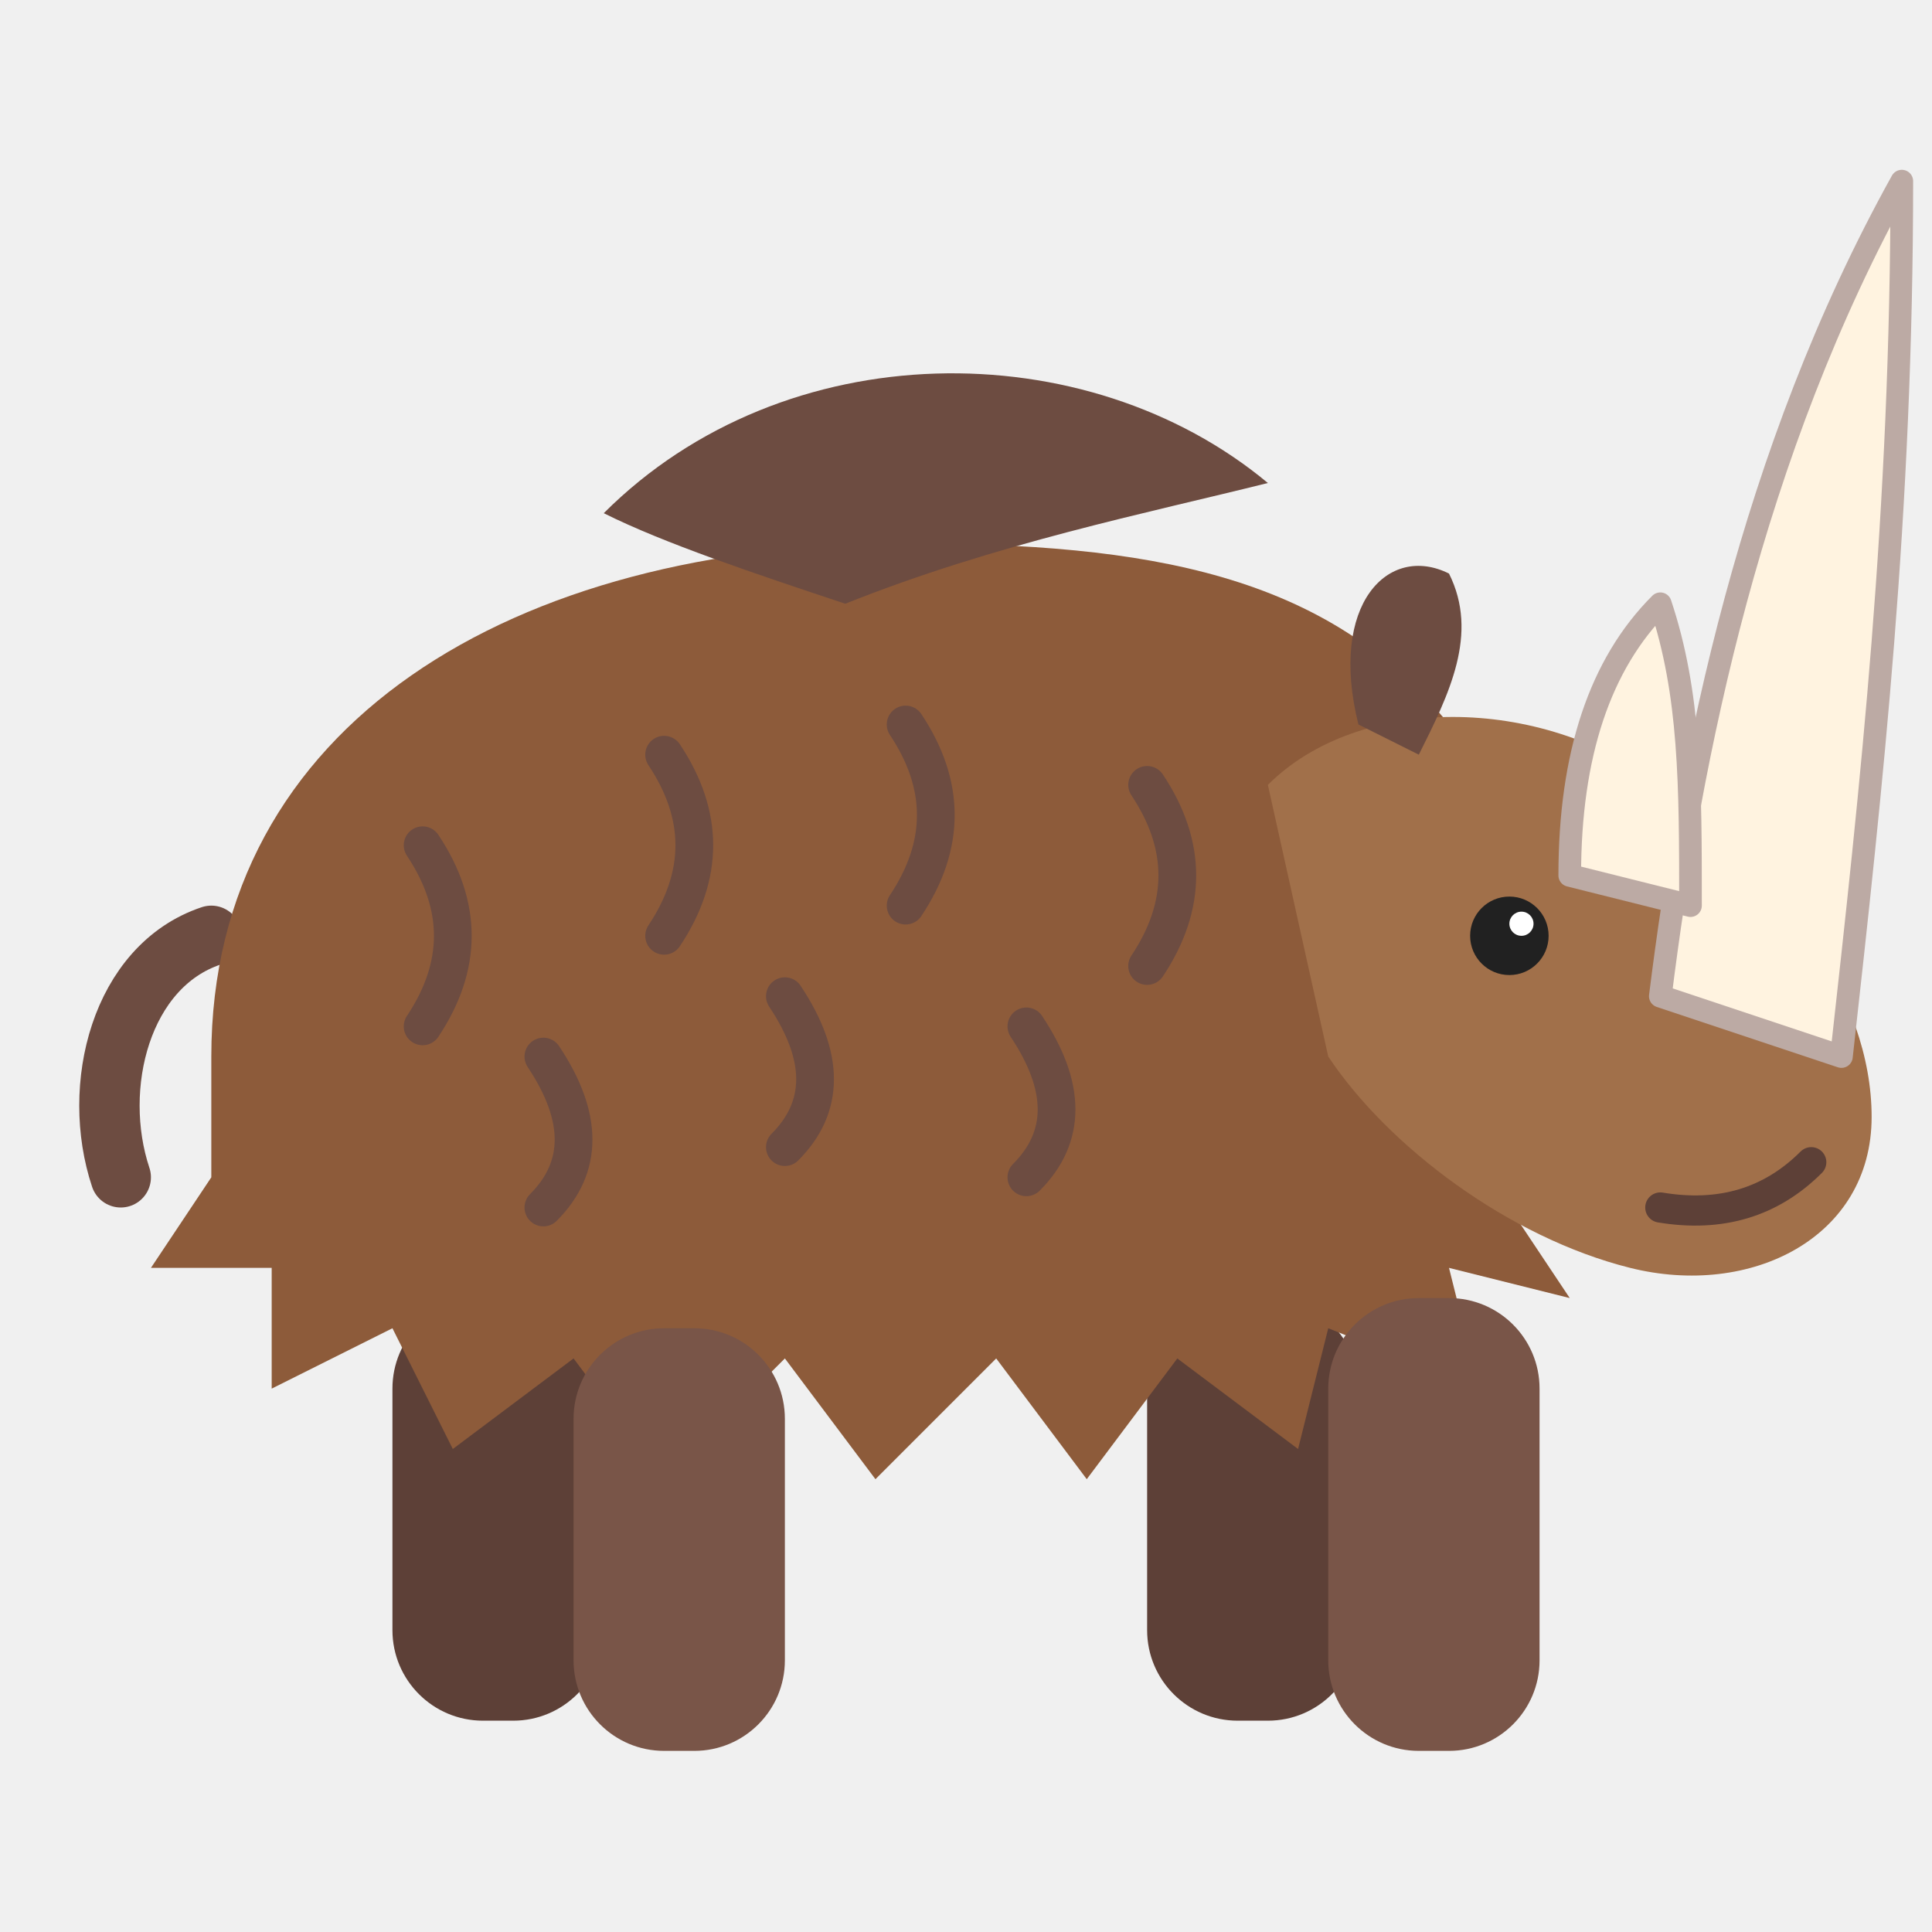
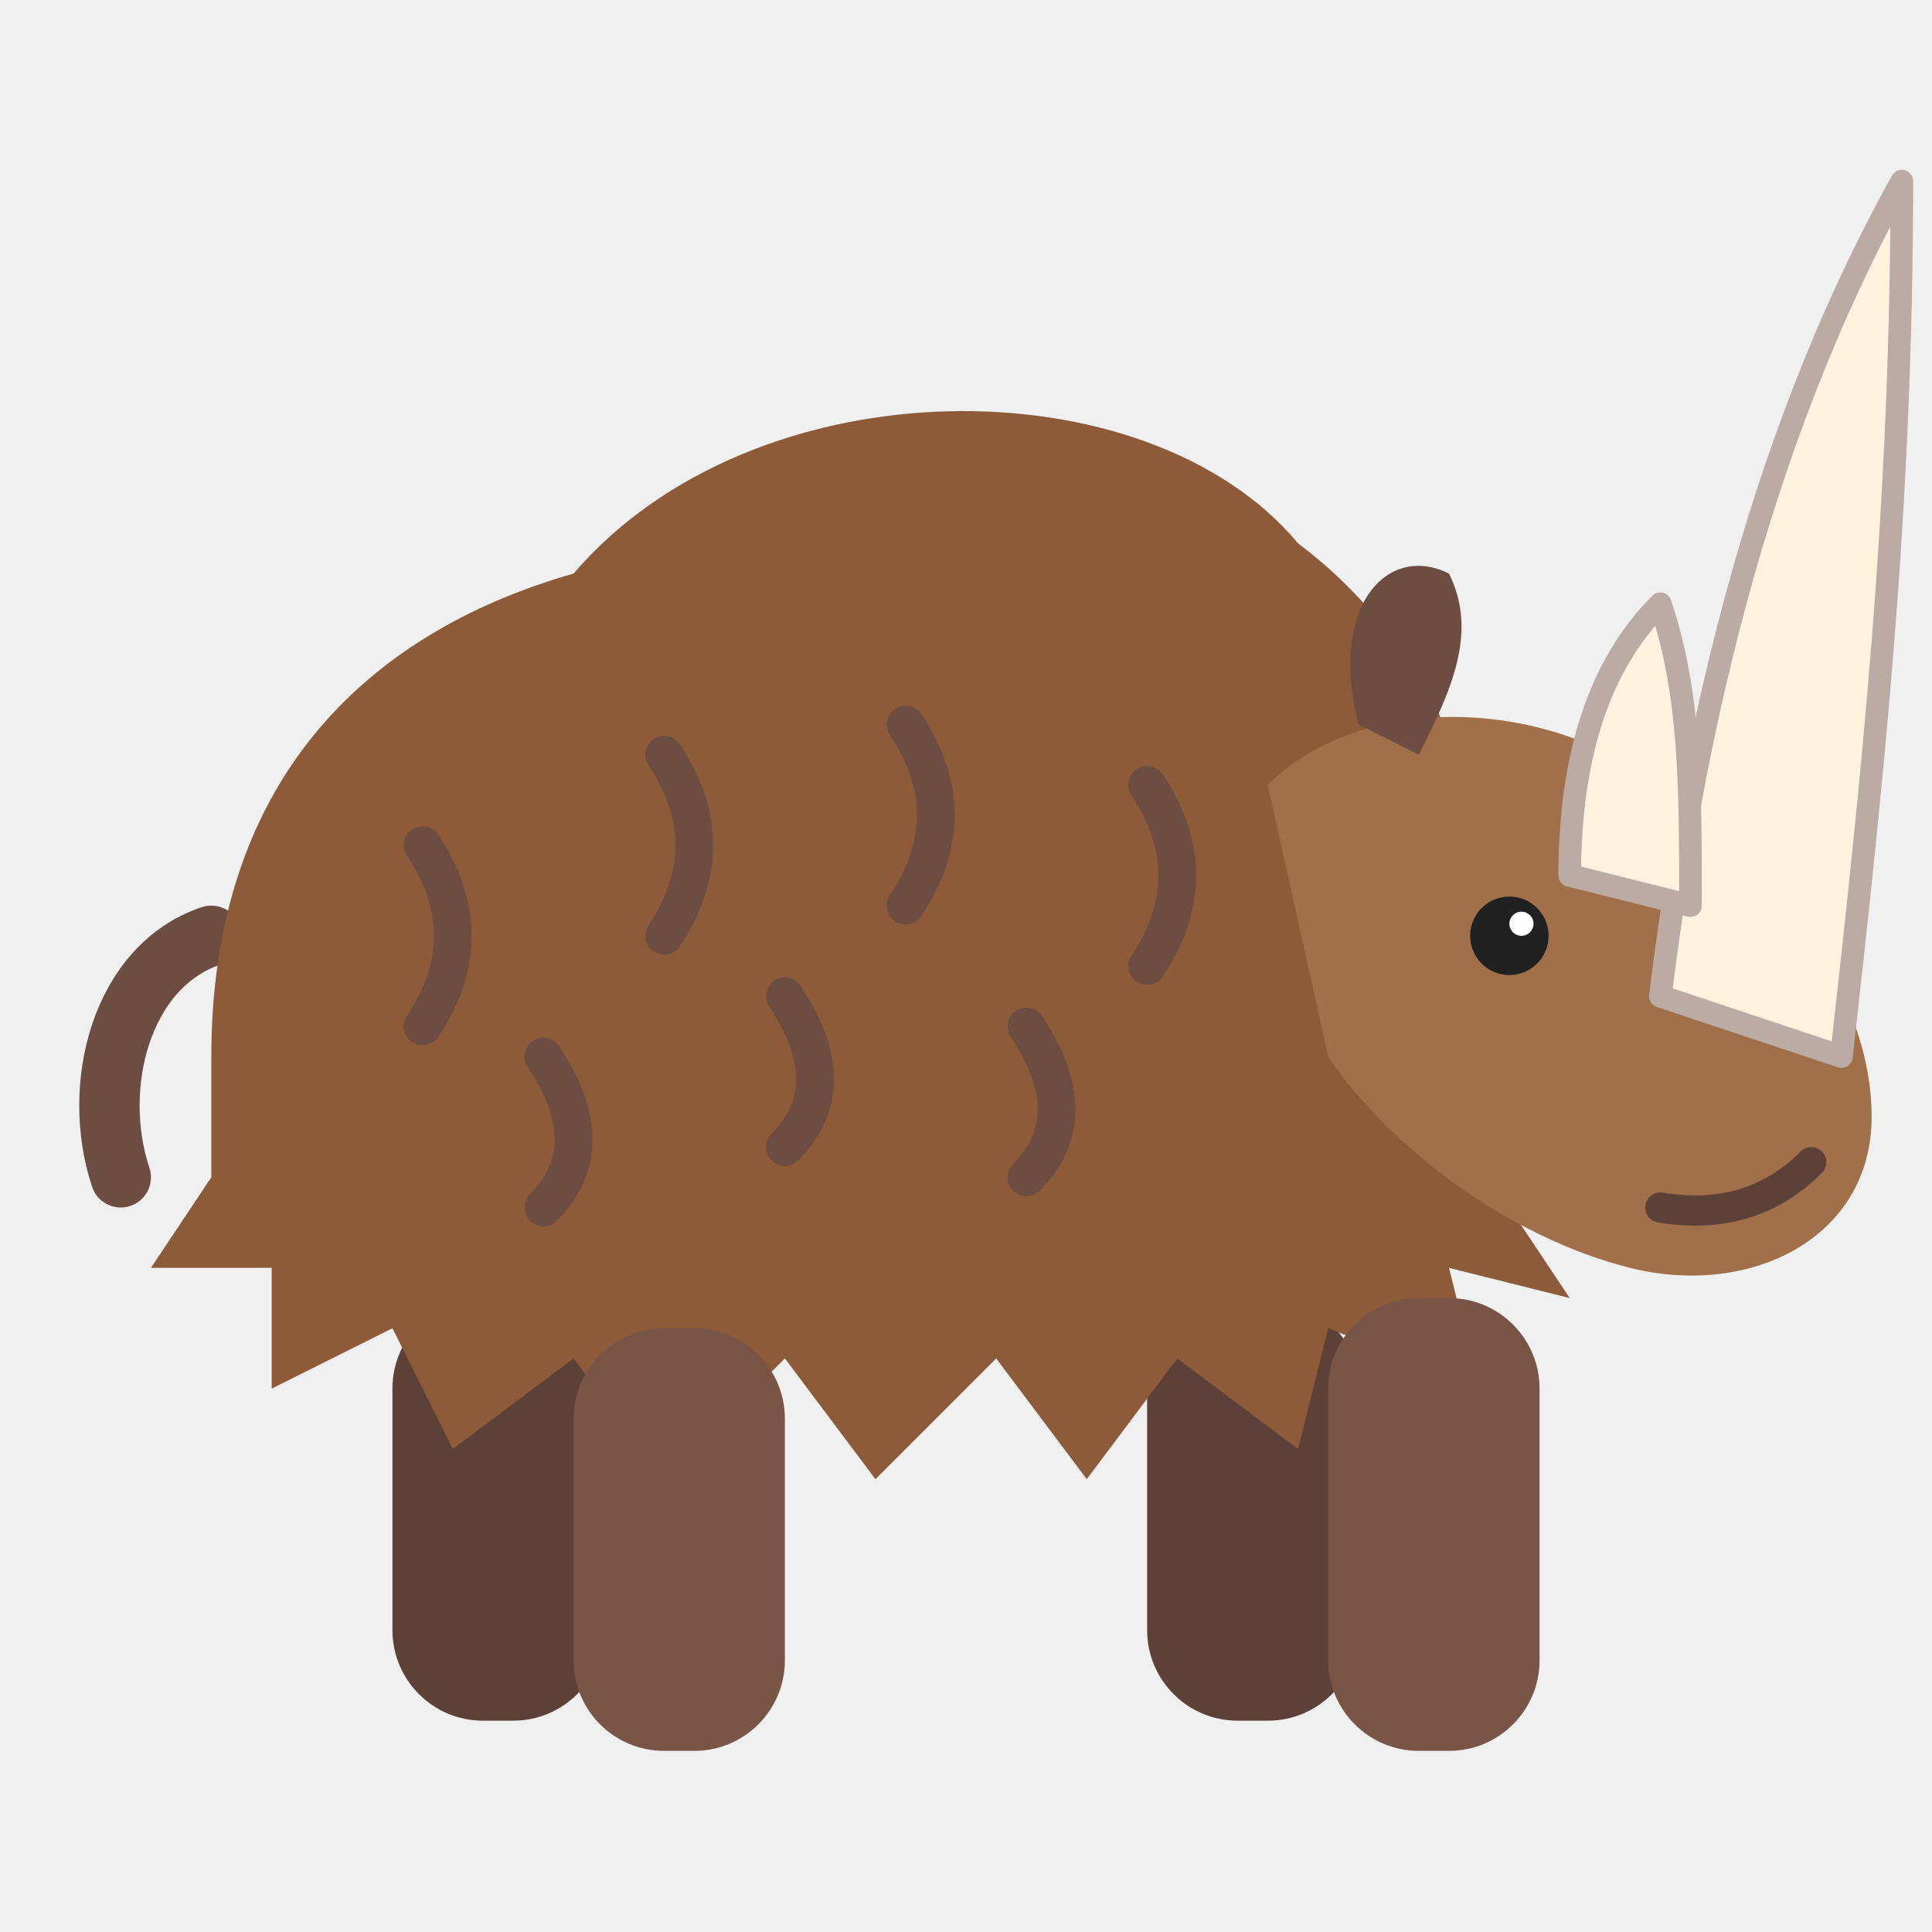
<svg xmlns="http://www.w3.org/2000/svg" viewBox="0 0 128 128">
  <path d="M14 62 C8 64 6 72 8 78" stroke="#6d4c41" stroke-width="4" fill="none" stroke-linecap="round" />
  <g fill="#5d4037">
    <rect x="26" y="86" width="14" height="28" rx="6" />
    <rect x="76" y="86" width="14" height="28" rx="6" />
  </g>
-   <path d="M14 70 C14 48 34 36 60 36 C76 36 88 38 96 48 C102 56 104 68 100 80 L104 86 L96 84 L98 92 L88 88 L86 96 L78 90 L72 98 L66 90 L58 98 L52 90 L44 98 L38 90 L30 96 L26 88 L18 92 L18 84 L10 84 L14 78 Z" fill="#8d5b3a" />
-   <path d="M40 34 C52 22 72 22 84 32 C76 34 66 36 56 40 C50 38 44 36 40 34 Z" fill="#6d4c41" />
+   <path d="M14 70 C14 52 24 42 38 38 C50 24 76 24 86 36 C94 42 102 54 100 80 L104 86 L96 84 L98 92 L88 88 L86 96 L78 90 L72 98 L66 90 L58 98 L52 90 L44 98 L38 90 L30 96 L26 88 L18 92 L18 84 L10 84 L14 78 Z" fill="#8d5b3a" />
  <g stroke="#6d4c41" stroke-width="2.5" fill="none" stroke-linecap="round">
    <path d="M28 56 q4 6 0 12" />
    <path d="M44 50 q4 6 0 12" />
    <path d="M60 48 q4 6 0 12" />
    <path d="M76 52 q4 6 0 12" />
    <path d="M36 70 q4 6 0 10" />
    <path d="M52 66 q4 6 0 10" />
    <path d="M68 68 q4 6 0 10" />
  </g>
  <g fill="#795548">
    <rect x="38" y="88" width="14" height="28" rx="6" />
    <rect x="88" y="86" width="14" height="30" rx="6" />
  </g>
  <path d="M84 52 C90 46 102 46 110 52 C118 58 124 66 124 74 C124 82 116 86 108 84 C100 82 92 76 88 70 Z" fill="#a1704a" />
  <path d="M90 48 C88 40 92 36 96 38 C98 42 96 46 94 50 Z" fill="#6d4c41" />
  <path d="M110 66 C112 50 116 30 126 12 C126 34 124 52 122 70 Z" fill="#fff3e0" stroke="#bcaaa4" stroke-width="1.5" stroke-linejoin="round" />
  <path d="M104 58 C104 50 106 44 110 40 C112 46 112 52 112 60 Z" fill="#fff3e0" stroke="#bcaaa4" stroke-width="1.5" stroke-linejoin="round" />
  <circle cx="100" cy="62" r="2.6" fill="#212121" />
  <circle cx="100.8" cy="61.2" r=".8" fill="#fff" />
  <path d="M110 80 q6 1 10 -3" stroke="#5d4037" stroke-width="2" fill="none" stroke-linecap="round" />
</svg>
